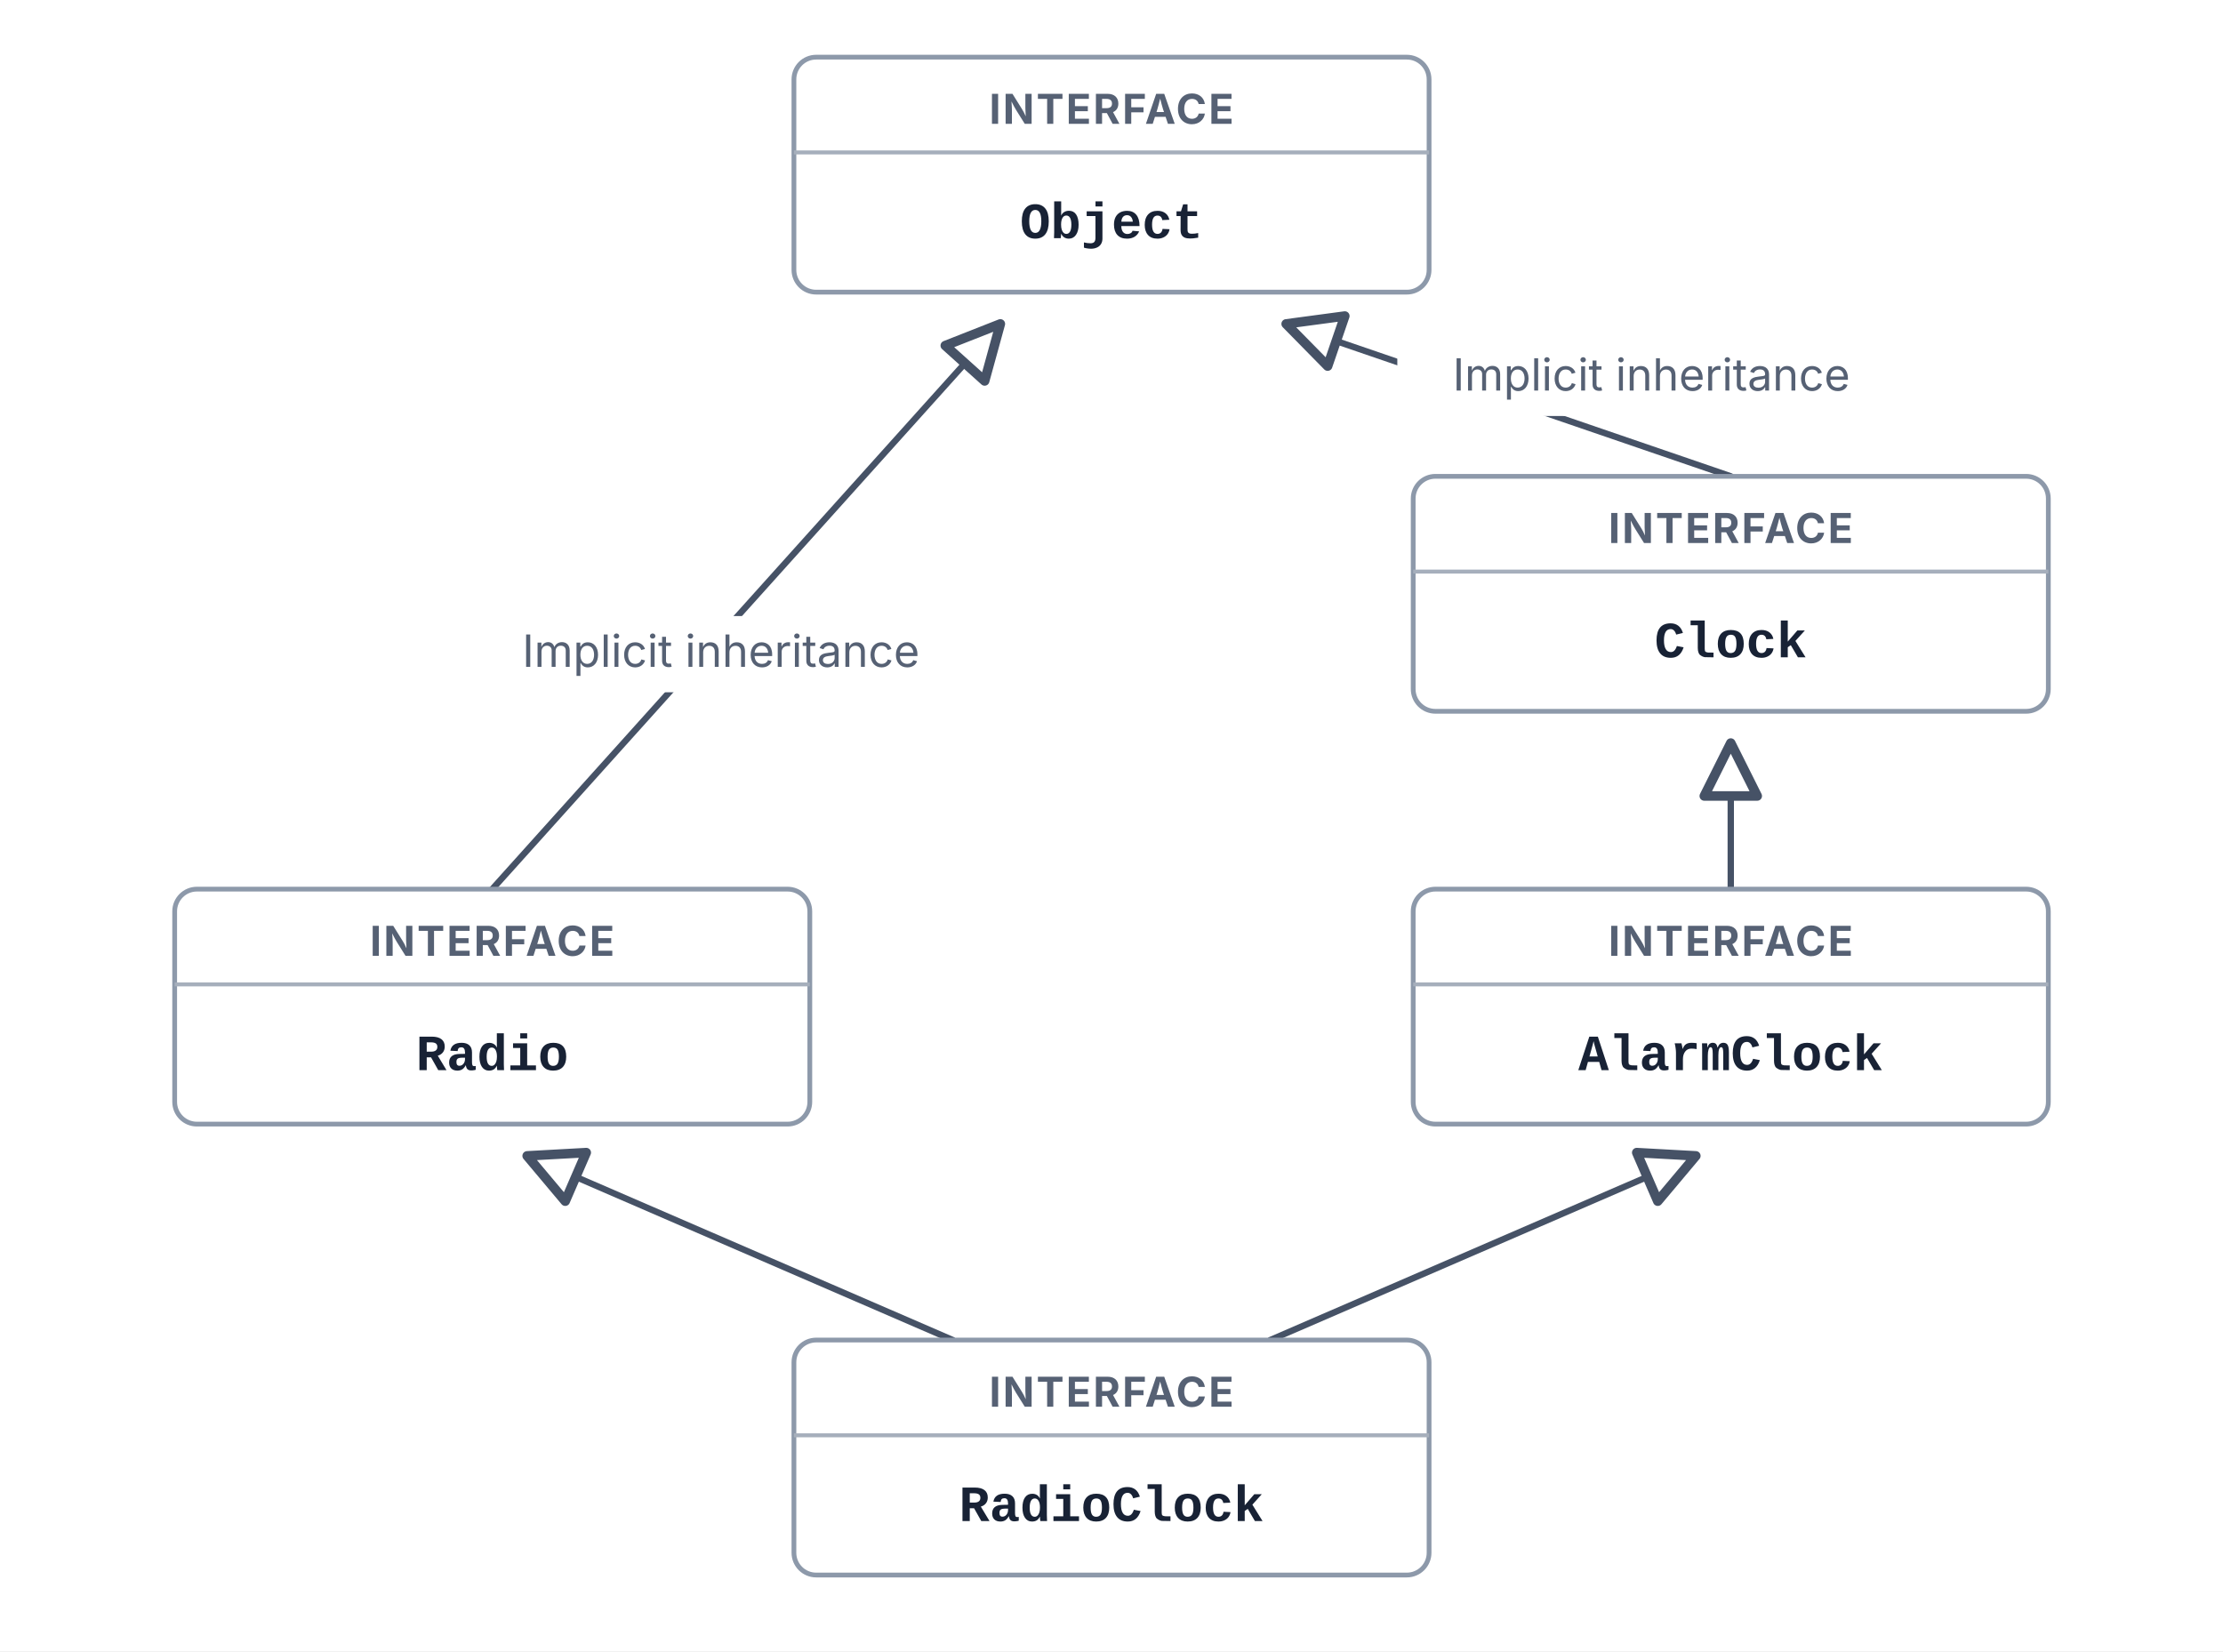
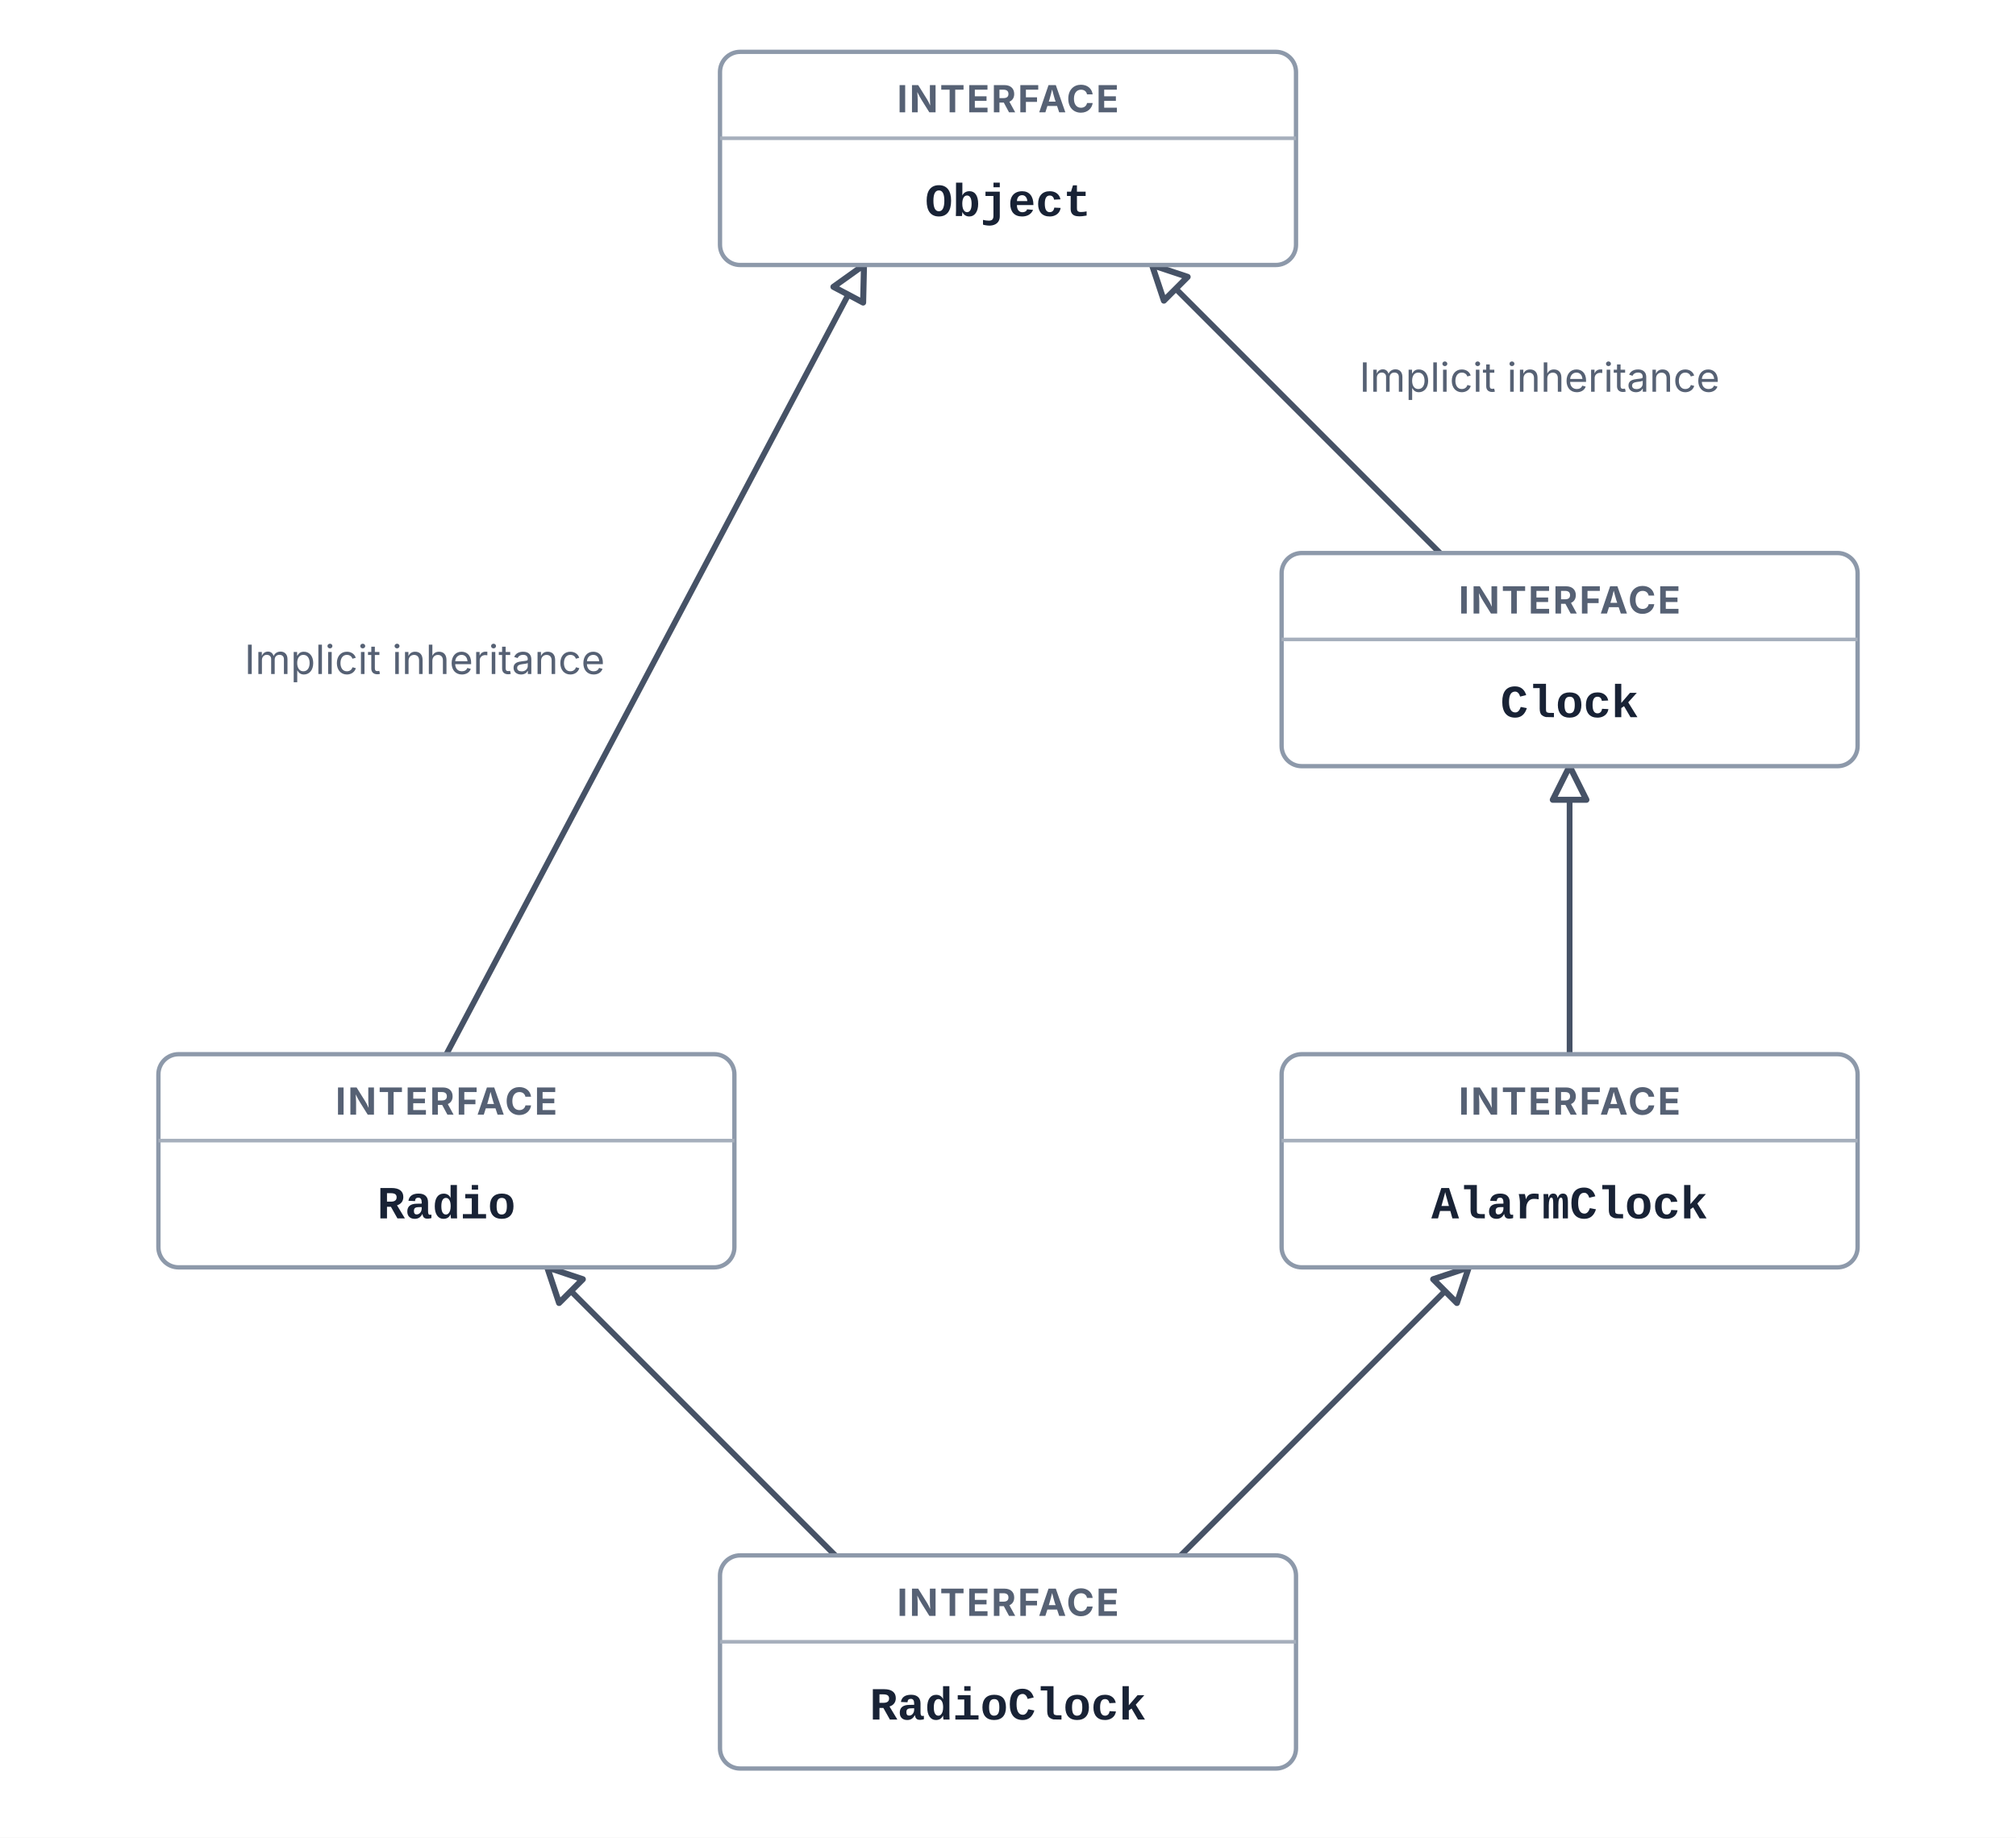
- <svg xmlns="http://www.w3.org/2000/svg" width="700" height="520" viewBox="0 0 700 520" role="img" aria-labelledby="title description">
+ <svg xmlns="http://www.w3.org/2000/svg" width="700" height="638" viewBox="0 0 700 638" role="img" aria-labelledby="title description">
  <defs>
-     <marker id="inheritance-arrow" viewBox="0 0 12 12" refX="11" refY="6" markerWidth="10" markerHeight="10" orient="auto">
+     <marker id="inheritance-arrow" viewBox="0 0 12 12" refX="11" refY="6" markerWidth="7" markerHeight="7" orient="auto">
      <path d="M 1 1 L 11 6 L 1 11 Z" fill="#ffffff" stroke="#465266" stroke-linejoin="round" stroke-width="1.8" />
    </marker>
  </defs>
  <style>
    text {
      fill: #182235;
      font-family: Inter, ui-sans-serif, system-ui, -apple-system, BlinkMacSystemFont, "Segoe UI", sans-serif;
    }
    .label {
      font-size: 16px;
      font-weight: 600;
      text-anchor: middle;
    }
    .annotation {
      fill: #566174;
      font-size: 14px;
      text-anchor: middle;
    }
    .code {
      font-family: ui-monospace, SFMono-Regular, Menlo, Monaco, Consolas, "Liberation Mono", monospace;
    }
    .badge {
      fill: #566174;
      font-size: 13px;
      font-weight: 750;
      letter-spacing: 0.05em;
      text-anchor: middle;
    }
    .application {
      fill: #ffffff;
      stroke: #8d99aa;
      stroke-width: 1.5;
    }
    .connector {
      fill: none;
      stroke: #566174;
      stroke-width: 1.75;
      stroke-linecap: round;
      stroke-linejoin: round;
    }
    .inheritance {
      stroke: #465266;
      stroke-width: 2;
      marker-end: url(#inheritance-arrow);
    }
    .divider {
      fill: none;
      stroke: #a6afbc;
      stroke-width: 1.25;
    }
  </style>
-   <rect width="700" height="520" fill="#ffffff" />
+   <rect width="700" height="638" fill="#ffffff" />
  <g id="boundaries" aria-hidden="true">
  </g>
  <g id="connectors" aria-hidden="true">
-     <path class="connector inheritance" d="M 155 280 L 315 102" vector-effect="non-scaling-stroke" />
-     <path class="connector inheritance" d="M 545 150 L 405 102" vector-effect="non-scaling-stroke" />
-     <path class="connector inheritance" d="M 545 280 L 545 234" vector-effect="non-scaling-stroke" />
-     <path class="connector inheritance" d="M 300 422 L 166 364" vector-effect="non-scaling-stroke" />
-     <path class="connector inheritance" d="M 400 422 L 534 364" vector-effect="non-scaling-stroke" />
+     <path class="connector inheritance" d="M 155 366 L 300 92" vector-effect="non-scaling-stroke" />
+     <path class="connector inheritance" d="M 500 192 L 400 92" vector-effect="non-scaling-stroke" />
+     <path class="connector inheritance" d="M 545 366 V 266" vector-effect="non-scaling-stroke" />
+     <path class="connector inheritance" d="M 290 540 L 190 440" vector-effect="non-scaling-stroke" />
+     <path class="connector inheritance" d="M 410 540 L 510 440" vector-effect="non-scaling-stroke" />
  </g>
  <g id="components" aria-hidden="true">
    <rect class="application" x="250" y="18" width="200" height="74" rx="7" vector-effect="non-scaling-stroke" />
    <path class="divider" d="M 250 48 H 450" vector-effect="non-scaling-stroke" />
-     <rect class="application" x="445" y="150" width="200" height="74" rx="7" vector-effect="non-scaling-stroke" />
-     <path class="divider" d="M 445 180 H 645" vector-effect="non-scaling-stroke" />
-     <rect class="application" x="55" y="280" width="200" height="74" rx="7" vector-effect="non-scaling-stroke" />
-     <path class="divider" d="M 55 310 H 255" vector-effect="non-scaling-stroke" />
-     <rect class="application" x="445" y="280" width="200" height="74" rx="7" vector-effect="non-scaling-stroke" />
-     <path class="divider" d="M 445 310 H 645" vector-effect="non-scaling-stroke" />
-     <rect class="application" x="250" y="422" width="200" height="74" rx="7" vector-effect="non-scaling-stroke" />
-     <path class="divider" d="M 250 452 H 450" vector-effect="non-scaling-stroke" />
+     <rect class="application" x="445" y="192" width="200" height="74" rx="7" vector-effect="non-scaling-stroke" />
+     <path class="divider" d="M 445 222 H 645" vector-effect="non-scaling-stroke" />
+     <rect class="application" x="55" y="366" width="200" height="74" rx="7" vector-effect="non-scaling-stroke" />
+     <path class="divider" d="M 55 396 H 255" vector-effect="non-scaling-stroke" />
+     <rect class="application" x="445" y="366" width="200" height="74" rx="7" vector-effect="non-scaling-stroke" />
+     <path class="divider" d="M 445 396 H 645" vector-effect="non-scaling-stroke" />
+     <rect class="application" x="250" y="540" width="200" height="74" rx="7" vector-effect="non-scaling-stroke" />
+     <path class="divider" d="M 250 570 H 450" vector-effect="non-scaling-stroke" />
  </g>
  <g id="labels">
    <text class="badge" x="350.0" y="39">INTERFACE</text>
-     <text class="label code" x="350.0" y="75.0">Object</text>
-     <text class="badge" x="545.0" y="171">INTERFACE</text>
-     <text class="label code" x="545.0" y="207.0">Clock</text>
-     <text class="badge" x="155.0" y="301">INTERFACE</text>
-     <text class="label code" x="155.0" y="337.0">Radio</text>
-     <text class="badge" x="545.0" y="301">INTERFACE</text>
-     <text class="label code" x="545.0" y="337.0">AlarmClock</text>
-     <text class="badge" x="350.0" y="443">INTERFACE</text>
-     <text class="label code" x="350.0" y="479.0">RadioClock</text>
-     <rect x="147.0" y="194" width="160" height="24" rx="4" fill="#ffffff" />
-     <text class="annotation" x="227" y="210">Implicit inheritance</text>
-     <rect x="440.0" y="107" width="160" height="24" rx="4" fill="#ffffff" />
-     <text class="annotation" x="520" y="123">Implicit inheritance</text>
+     <text class="label code" x="350.0" y="75">Object</text>
+     <text class="badge" x="545.0" y="213">INTERFACE</text>
+     <text class="label code" x="545.0" y="249">Clock</text>
+     <text class="badge" x="155.0" y="387">INTERFACE</text>
+     <text class="label code" x="155.0" y="423">Radio</text>
+     <text class="badge" x="545.0" y="387">INTERFACE</text>
+     <text class="label code" x="545.0" y="423">AlarmClock</text>
+     <text class="badge" x="350.0" y="561">INTERFACE</text>
+     <text class="label code" x="350.0" y="597">RadioClock</text>
+     <text class="annotation" x="210" y="234" style="text-anchor: end">Implicit inheritance</text>
+     <text class="annotation" x="472" y="136" style="text-anchor: start">Implicit inheritance</text>
  </g>
</svg>
